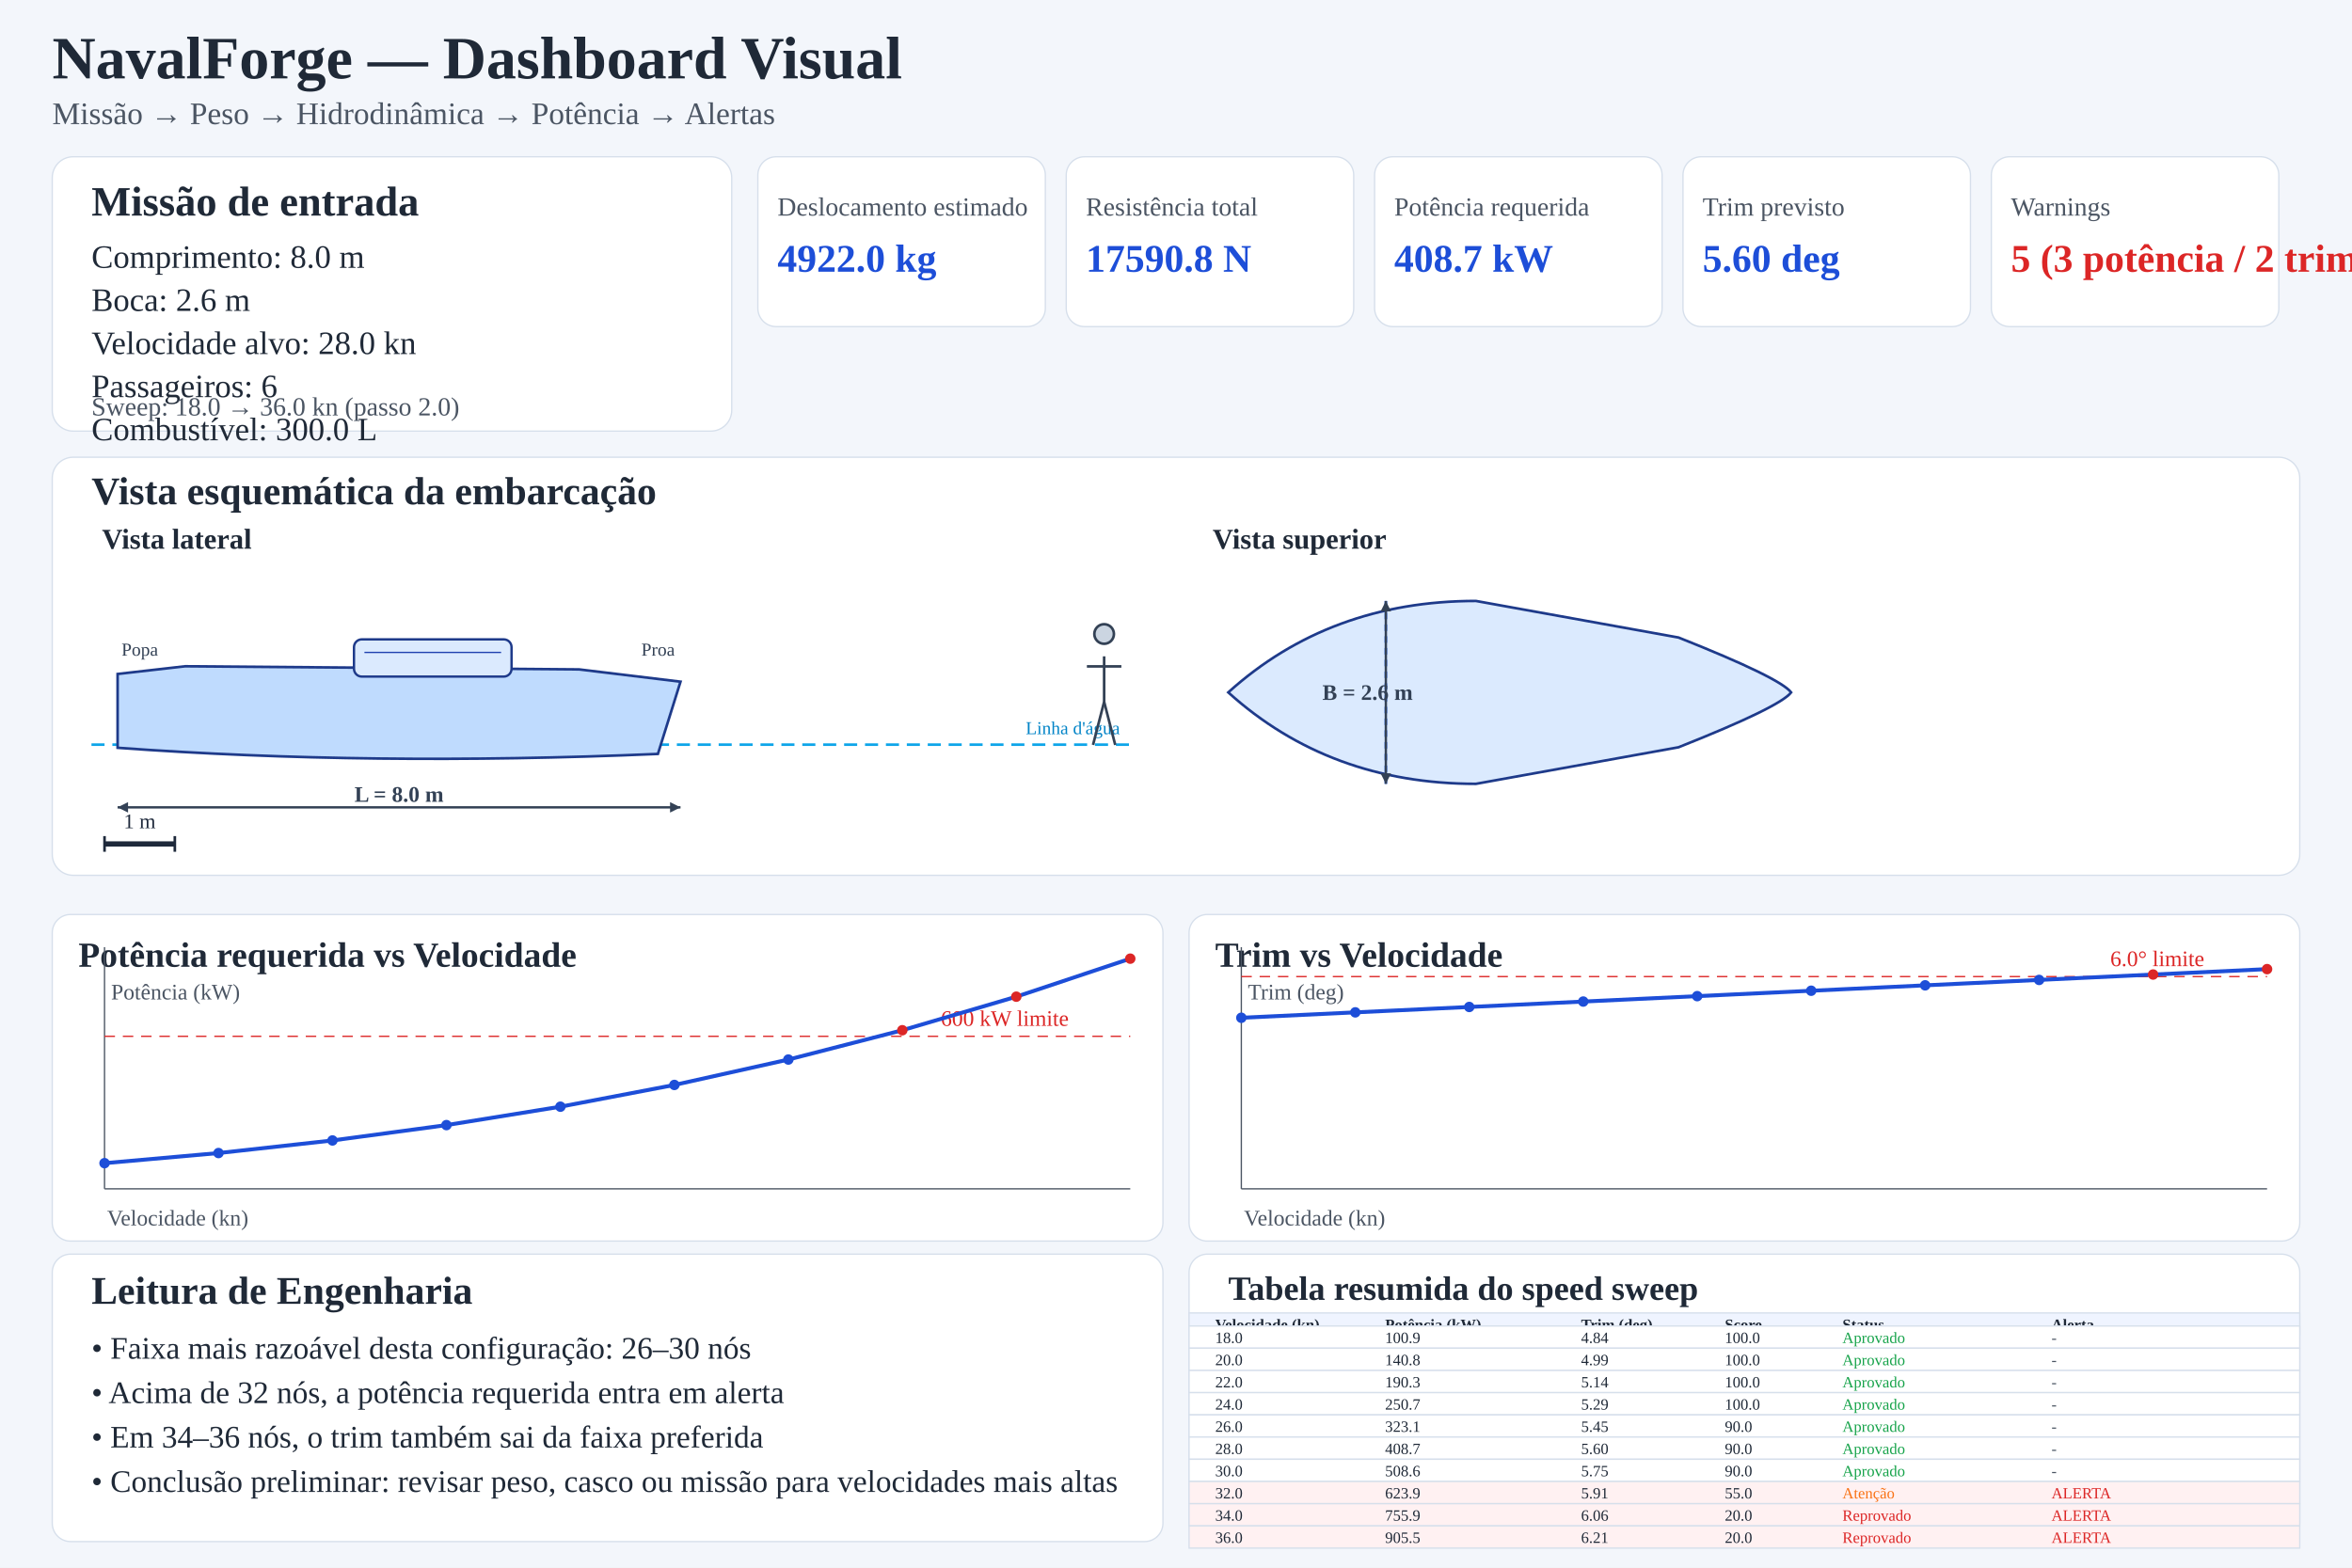
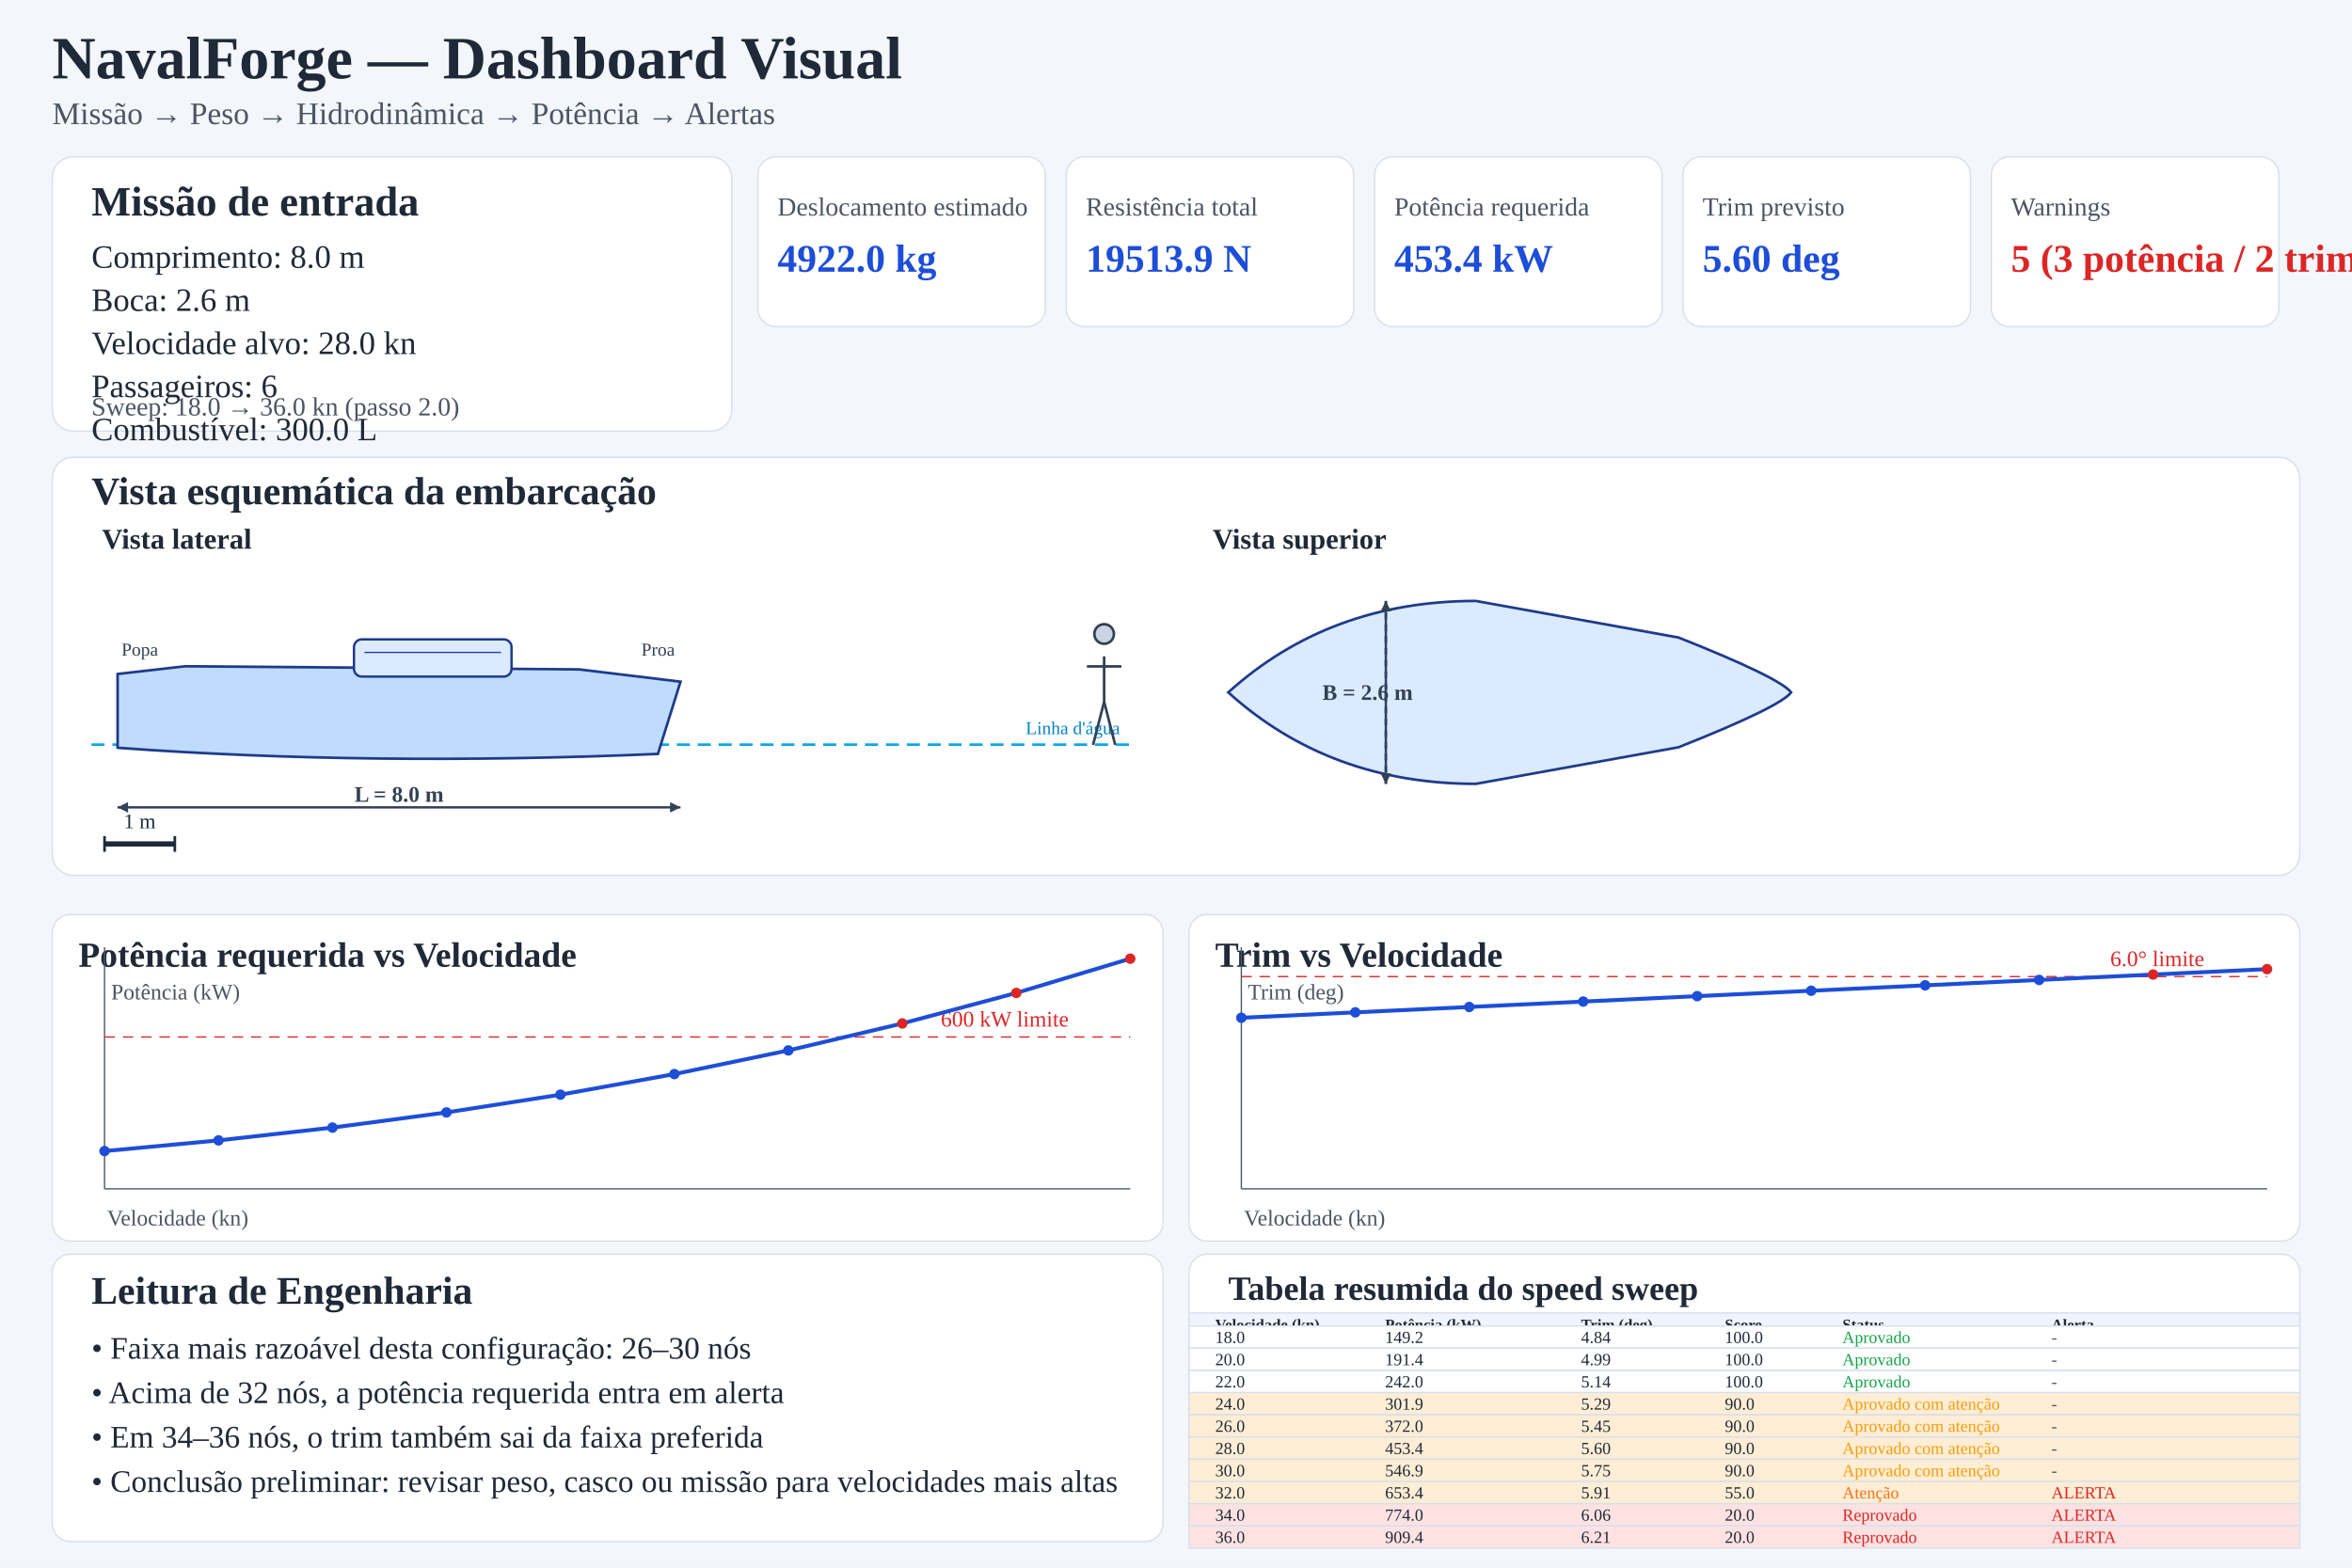
<svg xmlns="http://www.w3.org/2000/svg" width="1800" height="1200" viewBox="0 0 1800 1200">
  <rect width="100%" height="100%" fill="#f3f6fb" />
  <text x="40" y="60" font-size="46" font-weight="700" fill="#1f2937">NavalForge — Dashboard Visual</text>
  <text x="40" y="95" font-size="24" fill="#4b5563">Missão → Peso → Hidrodinâmica → Potência → Alertas</text>
  <rect x="40" y="120" width="520" height="210" rx="16" fill="#ffffff" stroke="#d6dfeb" />
  <text x="70" y="165" font-size="32" font-weight="700" fill="#1f2937">Missão de entrada</text>
  <text x="70" y="205" font-size="25" fill="#1f2937">Comprimento: 8.0 m</text>
  <text x="70" y="238" font-size="25" fill="#1f2937">Boca: 2.6 m</text>
  <text x="70" y="271" font-size="25" fill="#1f2937">Velocidade alvo: 28.0 kn</text>
  <text x="70" y="304" font-size="25" fill="#1f2937">Passageiros: 6</text>
  <text x="70" y="337" font-size="25" fill="#1f2937">Combustível: 300.0 L</text>
  <text x="70" y="370" font-size="25" fill="#1f2937">Material: fiberglass</text>
  <text x="70" y="318" font-size="20" fill="#4b5563">Sweep: 18.0 → 36.0 kn (passo 2.0)</text>
  <rect x="580" y="120" width="220" height="130" rx="14" fill="#ffffff" stroke="#d6dfeb" />
  <text x="595" y="165" font-size="20" fill="#4b5563">Deslocamento estimado</text>
  <text x="595" y="208" font-size="30" font-weight="700" fill="#1d4ed8">4922.0 kg</text>
  <rect x="816" y="120" width="220" height="130" rx="14" fill="#ffffff" stroke="#d6dfeb" />
  <text x="831" y="165" font-size="20" fill="#4b5563">Resistência total</text>
-   <text x="831" y="208" font-size="30" font-weight="700" fill="#1d4ed8">17590.8 N</text>
+   <text x="831" y="208" font-size="30" font-weight="700" fill="#1d4ed8">19513.9 N</text>
  <rect x="1052" y="120" width="220" height="130" rx="14" fill="#ffffff" stroke="#d6dfeb" />
  <text x="1067" y="165" font-size="20" fill="#4b5563">Potência requerida</text>
-   <text x="1067" y="208" font-size="30" font-weight="700" fill="#1d4ed8">408.7 kW</text>
+   <text x="1067" y="208" font-size="30" font-weight="700" fill="#1d4ed8">453.4 kW</text>
  <rect x="1288" y="120" width="220" height="130" rx="14" fill="#ffffff" stroke="#d6dfeb" />
  <text x="1303" y="165" font-size="20" fill="#4b5563">Trim previsto</text>
  <text x="1303" y="208" font-size="30" font-weight="700" fill="#1d4ed8">5.60 deg</text>
  <rect x="1524" y="120" width="220" height="130" rx="14" fill="#ffffff" stroke="#d6dfeb" />
  <text x="1539" y="165" font-size="20" fill="#4b5563">Warnings</text>
  <text x="1539" y="208" font-size="30" font-weight="700" fill="#dc2626">5 (3 potência / 2 trim)</text>
  <rect x="40" y="350" width="1720" height="320" rx="16" fill="#ffffff" stroke="#d6dfeb" />
  <text x="70" y="386" font-size="30" font-weight="700" fill="#1f2937">Vista esquemática da embarcação</text>
  <g>
    <text x="78.0" y="420.0" font-size="22" font-weight="700" fill="#1f2937">Vista lateral</text>
    <line x1="70.0" y1="570.0" x2="865.0" y2="570.0" stroke="#0ea5e9" stroke-width="2" stroke-dasharray="10 6" />
    <text x="785.0" y="562.0" font-size="14" fill="#0284c7">Linha d'água</text>
    <path d="M 90.0,515.9 L 141.7,510.0 L 443.2,512.4 L 520.8,521.8 L 503.5,577.1 Q 283.8,586.5 90.0,572.4 Z" fill="#bfdbfe" stroke="#1e3a8a" stroke-width="2" />
    <rect x="270.9" y="489.4" width="120.6" height="28.5" fill="#dbeafe" stroke="#1e3a8a" stroke-width="1.8" rx="6" />
    <line x1="278.9" y1="499.4" x2="383.5" y2="499.4" stroke="#1e40af" />
    <text x="93.0" y="501.9" font-size="14" fill="#334155">Popa</text>
    <text x="490.8" y="501.9" font-size="14" fill="#334155">Proa</text>
    <g>
      <line x1="90.0" y1="618.0" x2="520.8" y2="618.0" stroke="#334155" stroke-width="1.8" />
      <polygon points="90.0,618.0 98.0,622.0 98.0,614.0" fill="#334155" />
      <polygon points="520.8,618.0 512.8,622.0 512.8,614.0" fill="#334155" />
      <text x="305.4" y="608.0" font-size="17" font-weight="600" fill="#334155" text-anchor="middle" dominant-baseline="central">L = 8.0 m</text>
    </g>
    <g fill="none" stroke="#334155" stroke-width="2">
      <circle cx="845.0" cy="485.3" r="7.5" fill="#cbd5e1" />
      <line x1="845.0" y1="502.4" x2="845.0" y2="537.2" />
      <line x1="831.8" y1="510.1" x2="858.2" y2="510.1" />
      <line x1="845.0" y1="537.2" x2="836.5" y2="570.2" />
      <line x1="845.0" y1="537.2" x2="853.5" y2="570.2" />
    </g>
  </g>
  <g>
    <text x="928.0" y="420.0" font-size="22" font-weight="700" fill="#1f2937">Vista superior</text>
    <path d="M 940.0,530.0 Q 1017.5,460.0 1129.5,460.0 L 1284.6,488.0 Q 1362.2,518.8 1370.8,530.0 Q 1362.2,541.2 1284.6,572.0 L 1129.5,600.0 Q 1017.5,600.0 940.0,530.0 Z" fill="#dbeafe" stroke="#1e3a8a" stroke-width="2" />
    <line x1="1060.6" y1="460.0" x2="1060.6" y2="600.0" stroke="#2563eb" stroke-width="2" stroke-dasharray="5 4" />
    <g>
      <line x1="1060.6" y1="460.0" x2="1060.6" y2="600.0" stroke="#334155" stroke-width="1.8" />
      <polygon points="1060.6,460.0 1056.6,468.0 1064.6,468.0" fill="#334155" />
      <polygon points="1060.6,600.0 1056.6,592.0 1064.6,592.0" fill="#334155" />
      <text x="1046.6" y="530.0" font-size="17" font-weight="600" fill="#334155" text-anchor="middle" dominant-baseline="central">B = 2.6 m</text>
    </g>
  </g>
  <g>
    <line x1="80.0" y1="646.0" x2="133.8" y2="646.0" stroke="#1e293b" stroke-width="4" />
    <line x1="80.0" y1="640.0" x2="80.0" y2="652.0" stroke="#1e293b" stroke-width="2" />
    <line x1="133.8" y1="640.0" x2="133.8" y2="652.0" stroke="#1e293b" stroke-width="2" />
    <text x="106.9" y="634.0" font-size="16" fill="#1e293b" text-anchor="middle">1 m</text>
  </g>
  <rect x="40" y="700" width="850" height="250" rx="14" fill="#ffffff" stroke="#d6dfeb" />
  <text x="60" y="740" font-size="27" font-weight="700" fill="#1f2937">Potência requerida vs Velocidade</text>
  <line x1="80" y1="910" x2="865" y2="910" stroke="#4b5563" />
  <line x1="80" y1="725" x2="80" y2="910" stroke="#4b5563" />
-   <line x1="80" y1="793.25" x2="865" y2="793.25" stroke="#dc2626" stroke-dasharray="8 6" />
-   <text x="720" y="785.25" font-size="17" fill="#dc2626">600 kW limite</text>
-   <polyline fill="none" stroke="#1d4ed8" stroke-width="3" points="80.00,890.36 167.22,882.61 254.44,872.97 341.67,861.22 428.89,847.13 516.11,830.48 603.33,811.04 690.56,788.60 777.78,762.92 865.00,733.81" />
-   <circle cx="80.00" cy="890.36" r="4" fill="#1d4ed8" />
-   <circle cx="167.22" cy="882.61" r="4" fill="#1d4ed8" />
-   <circle cx="254.44" cy="872.97" r="4" fill="#1d4ed8" />
-   <circle cx="341.67" cy="861.22" r="4" fill="#1d4ed8" />
-   <circle cx="428.89" cy="847.13" r="4" fill="#1d4ed8" />
-   <circle cx="516.11" cy="830.48" r="4" fill="#1d4ed8" />
-   <circle cx="603.33" cy="811.04" r="4" fill="#1d4ed8" />
-   <circle cx="690.56" cy="788.60" r="4" fill="#dc2626" />
-   <circle cx="777.78" cy="762.92" r="4" fill="#dc2626" />
+   <line x1="80" y1="793.76" x2="865" y2="793.76" stroke="#dc2626" stroke-dasharray="8 6" />
+   <text x="720" y="785.76" font-size="17" fill="#dc2626">600 kW limite</text>
+   <polyline fill="none" stroke="#1d4ed8" stroke-width="3" points="80.00,881.10 167.22,872.92 254.44,863.12 341.67,851.52 428.89,837.93 516.11,822.17 603.33,804.05 690.56,783.41 777.78,760.05 865.00,733.81" />
+   <circle cx="80.00" cy="881.10" r="4" fill="#1d4ed8" />
+   <circle cx="167.22" cy="872.92" r="4" fill="#1d4ed8" />
+   <circle cx="254.44" cy="863.12" r="4" fill="#1d4ed8" />
+   <circle cx="341.67" cy="851.52" r="4" fill="#1d4ed8" />
+   <circle cx="428.89" cy="837.93" r="4" fill="#1d4ed8" />
+   <circle cx="516.11" cy="822.17" r="4" fill="#1d4ed8" />
+   <circle cx="603.33" cy="804.05" r="4" fill="#1d4ed8" />
+   <circle cx="690.56" cy="783.41" r="4" fill="#dc2626" />
+   <circle cx="777.78" cy="760.05" r="4" fill="#dc2626" />
  <circle cx="865.00" cy="733.81" r="4" fill="#dc2626" />
  <text x="82" y="938" font-size="17" fill="#4b5563">Velocidade (kn)</text>
  <text x="85" y="765" font-size="17" fill="#4b5563">Potência (kW)</text>
  <rect x="910" y="700" width="850" height="250" rx="14" fill="#ffffff" stroke="#d6dfeb" />
  <text x="930" y="740" font-size="27" font-weight="700" fill="#1f2937">Trim vs Velocidade</text>
  <line x1="950" y1="910" x2="1735" y2="910" stroke="#4b5563" />
  <line x1="950" y1="725" x2="950" y2="910" stroke="#4b5563" />
  <line x1="950" y1="747.53" x2="1735" y2="747.53" stroke="#dc2626" stroke-dasharray="8 6" />
  <text x="1615" y="739.53" font-size="17" fill="#dc2626">6.0° limite</text>
  <polyline fill="none" stroke="#1d4ed8" stroke-width="3" points="950.00,779.06 1037.22,774.92 1124.44,770.79 1211.67,766.65 1298.89,762.51 1386.11,758.37 1473.33,754.23 1560.56,750.09 1647.78,745.96 1735.00,741.82" />
  <circle cx="950.00" cy="779.06" r="4" fill="#1d4ed8" />
  <circle cx="1037.22" cy="774.92" r="4" fill="#1d4ed8" />
  <circle cx="1124.44" cy="770.79" r="4" fill="#1d4ed8" />
  <circle cx="1211.67" cy="766.65" r="4" fill="#1d4ed8" />
  <circle cx="1298.89" cy="762.51" r="4" fill="#1d4ed8" />
  <circle cx="1386.11" cy="758.37" r="4" fill="#1d4ed8" />
  <circle cx="1473.33" cy="754.23" r="4" fill="#1d4ed8" />
  <circle cx="1560.56" cy="750.09" r="4" fill="#1d4ed8" />
  <circle cx="1647.78" cy="745.96" r="4" fill="#dc2626" />
  <circle cx="1735.00" cy="741.82" r="4" fill="#dc2626" />
  <text x="952" y="938" font-size="17" fill="#4b5563">Velocidade (kn)</text>
  <text x="955" y="765" font-size="17" fill="#4b5563">Trim (deg)</text>
  <rect x="910" y="960" width="850" height="220" rx="14" fill="#ffffff" stroke="#d6dfeb" />
  <text x="940" y="995" font-size="26" font-weight="700" fill="#1f2937">Tabela resumida do speed sweep</text>
  <rect x="910" y="1005" width="850" height="17" fill="#eff4ff" stroke="#d6dfeb" />
  <text x="930" y="1018" font-size="12" font-weight="700" fill="#1f2937">Velocidade (kn)</text>
  <text x="1060" y="1018" font-size="12" font-weight="700" fill="#1f2937">Potência (kW)</text>
  <text x="1210" y="1018" font-size="12" font-weight="700" fill="#1f2937">Trim (deg)</text>
  <text x="1320" y="1018" font-size="12" font-weight="700" fill="#1f2937">Score</text>
  <text x="1410" y="1018" font-size="12" font-weight="700" fill="#1f2937">Status</text>
  <text x="1570" y="1018" font-size="12" font-weight="700" fill="#1f2937">Alerta</text>
  <g>
    <rect x="910" y="1015" width="850" height="17" fill="#ffffff" stroke="#d6dfeb" />
-     <text x="930" y="1028" font-size="12" fill="#1f2937">18.0</text>
-     <text x="1060" y="1028" font-size="12" fill="#1f2937">100.9</text>
-     <text x="1210" y="1028" font-size="12" fill="#1f2937">4.84</text>
-     <text x="1320" y="1028" font-size="12" fill="#1f2937">100.0</text>
-     <text x="1410" y="1028" font-size="12" fill="#16a34a">Aprovado</text>
-     <text x="1570" y="1028" font-size="12" fill="#4b5563">-</text>
+     <text x="930" y="1028" font-size="13" fill="#1f2937">18.0</text>
+     <text x="1060" y="1028" font-size="13" fill="#1f2937">149.2</text>
+     <text x="1210" y="1028" font-size="13" fill="#1f2937">4.84</text>
+     <text x="1320" y="1028" font-size="13" fill="#1f2937">100.0</text>
+     <text x="1410" y="1028" font-size="13" fill="#16a34a">Aprovado</text>
+     <text x="1570" y="1028" font-size="13" fill="#4b5563">-</text>
  </g>
  <g>
    <rect x="910" y="1032" width="850" height="17" fill="#ffffff" stroke="#d6dfeb" />
-     <text x="930" y="1045" font-size="12" fill="#1f2937">20.0</text>
-     <text x="1060" y="1045" font-size="12" fill="#1f2937">140.8</text>
-     <text x="1210" y="1045" font-size="12" fill="#1f2937">4.99</text>
-     <text x="1320" y="1045" font-size="12" fill="#1f2937">100.0</text>
-     <text x="1410" y="1045" font-size="12" fill="#16a34a">Aprovado</text>
-     <text x="1570" y="1045" font-size="12" fill="#4b5563">-</text>
+     <text x="930" y="1045" font-size="13" fill="#1f2937">20.0</text>
+     <text x="1060" y="1045" font-size="13" fill="#1f2937">191.4</text>
+     <text x="1210" y="1045" font-size="13" fill="#1f2937">4.99</text>
+     <text x="1320" y="1045" font-size="13" fill="#1f2937">100.0</text>
+     <text x="1410" y="1045" font-size="13" fill="#16a34a">Aprovado</text>
+     <text x="1570" y="1045" font-size="13" fill="#4b5563">-</text>
  </g>
  <g>
    <rect x="910" y="1049" width="850" height="17" fill="#ffffff" stroke="#d6dfeb" />
-     <text x="930" y="1062" font-size="12" fill="#1f2937">22.0</text>
-     <text x="1060" y="1062" font-size="12" fill="#1f2937">190.3</text>
-     <text x="1210" y="1062" font-size="12" fill="#1f2937">5.14</text>
-     <text x="1320" y="1062" font-size="12" fill="#1f2937">100.0</text>
-     <text x="1410" y="1062" font-size="12" fill="#16a34a">Aprovado</text>
-     <text x="1570" y="1062" font-size="12" fill="#4b5563">-</text>
-   </g>
-   <g>
-     <rect x="910" y="1066" width="850" height="17" fill="#ffffff" stroke="#d6dfeb" />
-     <text x="930" y="1079" font-size="12" fill="#1f2937">24.0</text>
-     <text x="1060" y="1079" font-size="12" fill="#1f2937">250.7</text>
-     <text x="1210" y="1079" font-size="12" fill="#1f2937">5.29</text>
-     <text x="1320" y="1079" font-size="12" fill="#1f2937">100.0</text>
-     <text x="1410" y="1079" font-size="12" fill="#16a34a">Aprovado</text>
-     <text x="1570" y="1079" font-size="12" fill="#4b5563">-</text>
-   </g>
-   <g>
-     <rect x="910" y="1083" width="850" height="17" fill="#ffffff" stroke="#d6dfeb" />
-     <text x="930" y="1096" font-size="12" fill="#1f2937">26.0</text>
-     <text x="1060" y="1096" font-size="12" fill="#1f2937">323.1</text>
-     <text x="1210" y="1096" font-size="12" fill="#1f2937">5.45</text>
-     <text x="1320" y="1096" font-size="12" fill="#1f2937">90.0</text>
-     <text x="1410" y="1096" font-size="12" fill="#16a34a">Aprovado</text>
-     <text x="1570" y="1096" font-size="12" fill="#4b5563">-</text>
-   </g>
-   <g>
-     <rect x="910" y="1100" width="850" height="17" fill="#ffffff" stroke="#d6dfeb" />
-     <text x="930" y="1113" font-size="12" fill="#1f2937">28.0</text>
-     <text x="1060" y="1113" font-size="12" fill="#1f2937">408.7</text>
-     <text x="1210" y="1113" font-size="12" fill="#1f2937">5.60</text>
-     <text x="1320" y="1113" font-size="12" fill="#1f2937">90.0</text>
-     <text x="1410" y="1113" font-size="12" fill="#16a34a">Aprovado</text>
-     <text x="1570" y="1113" font-size="12" fill="#4b5563">-</text>
-   </g>
-   <g>
-     <rect x="910" y="1117" width="850" height="17" fill="#ffffff" stroke="#d6dfeb" />
-     <text x="930" y="1130" font-size="12" fill="#1f2937">30.0</text>
-     <text x="1060" y="1130" font-size="12" fill="#1f2937">508.6</text>
-     <text x="1210" y="1130" font-size="12" fill="#1f2937">5.75</text>
-     <text x="1320" y="1130" font-size="12" fill="#1f2937">90.0</text>
-     <text x="1410" y="1130" font-size="12" fill="#16a34a">Aprovado</text>
-     <text x="1570" y="1130" font-size="12" fill="#4b5563">-</text>
-   </g>
-   <g>
-     <rect x="910" y="1134" width="850" height="17" fill="#fff1f2" stroke="#d6dfeb" />
-     <text x="930" y="1147" font-size="12" fill="#1f2937">32.0</text>
-     <text x="1060" y="1147" font-size="12" fill="#1f2937">623.9</text>
-     <text x="1210" y="1147" font-size="12" fill="#1f2937">5.91</text>
-     <text x="1320" y="1147" font-size="12" fill="#1f2937">55.0</text>
-     <text x="1410" y="1147" font-size="12" fill="#f97316">Atenção</text>
-     <text x="1570" y="1147" font-size="12" fill="#dc2626">ALERTA</text>
-   </g>
-   <g>
-     <rect x="910" y="1151" width="850" height="17" fill="#fff1f2" stroke="#d6dfeb" />
-     <text x="930" y="1164" font-size="12" fill="#1f2937">34.0</text>
-     <text x="1060" y="1164" font-size="12" fill="#1f2937">755.9</text>
-     <text x="1210" y="1164" font-size="12" fill="#1f2937">6.06</text>
-     <text x="1320" y="1164" font-size="12" fill="#1f2937">20.0</text>
-     <text x="1410" y="1164" font-size="12" fill="#dc2626">Reprovado</text>
-     <text x="1570" y="1164" font-size="12" fill="#dc2626">ALERTA</text>
-   </g>
-   <g>
-     <rect x="910" y="1168" width="850" height="17" fill="#fff1f2" stroke="#d6dfeb" />
-     <text x="930" y="1181" font-size="12" fill="#1f2937">36.0</text>
-     <text x="1060" y="1181" font-size="12" fill="#1f2937">905.5</text>
-     <text x="1210" y="1181" font-size="12" fill="#1f2937">6.21</text>
-     <text x="1320" y="1181" font-size="12" fill="#1f2937">20.0</text>
-     <text x="1410" y="1181" font-size="12" fill="#dc2626">Reprovado</text>
-     <text x="1570" y="1181" font-size="12" fill="#dc2626">ALERTA</text>
+     <text x="930" y="1062" font-size="13" fill="#1f2937">22.0</text>
+     <text x="1060" y="1062" font-size="13" fill="#1f2937">242.0</text>
+     <text x="1210" y="1062" font-size="13" fill="#1f2937">5.14</text>
+     <text x="1320" y="1062" font-size="13" fill="#1f2937">100.0</text>
+     <text x="1410" y="1062" font-size="13" fill="#16a34a">Aprovado</text>
+     <text x="1570" y="1062" font-size="13" fill="#4b5563">-</text>
+   </g>
+   <g>
+     <rect x="910" y="1066" width="850" height="17" fill="#ffedd5" stroke="#d6dfeb" />
+     <text x="930" y="1079" font-size="13" fill="#1f2937">24.0</text>
+     <text x="1060" y="1079" font-size="13" fill="#1f2937">301.9</text>
+     <text x="1210" y="1079" font-size="13" fill="#1f2937">5.29</text>
+     <text x="1320" y="1079" font-size="13" fill="#1f2937">90.0</text>
+     <text x="1410" y="1079" font-size="13" fill="#f59e0b">Aprovado com atenção</text>
+     <text x="1570" y="1079" font-size="13" fill="#4b5563">-</text>
+   </g>
+   <g>
+     <rect x="910" y="1083" width="850" height="17" fill="#ffedd5" stroke="#d6dfeb" />
+     <text x="930" y="1096" font-size="13" fill="#1f2937">26.0</text>
+     <text x="1060" y="1096" font-size="13" fill="#1f2937">372.0</text>
+     <text x="1210" y="1096" font-size="13" fill="#1f2937">5.45</text>
+     <text x="1320" y="1096" font-size="13" fill="#1f2937">90.0</text>
+     <text x="1410" y="1096" font-size="13" fill="#f59e0b">Aprovado com atenção</text>
+     <text x="1570" y="1096" font-size="13" fill="#4b5563">-</text>
+   </g>
+   <g>
+     <rect x="910" y="1100" width="850" height="17" fill="#ffedd5" stroke="#d6dfeb" />
+     <text x="930" y="1113" font-size="13" fill="#1f2937">28.0</text>
+     <text x="1060" y="1113" font-size="13" fill="#1f2937">453.4</text>
+     <text x="1210" y="1113" font-size="13" fill="#1f2937">5.60</text>
+     <text x="1320" y="1113" font-size="13" fill="#1f2937">90.0</text>
+     <text x="1410" y="1113" font-size="13" fill="#f59e0b">Aprovado com atenção</text>
+     <text x="1570" y="1113" font-size="13" fill="#4b5563">-</text>
+   </g>
+   <g>
+     <rect x="910" y="1117" width="850" height="17" fill="#ffedd5" stroke="#d6dfeb" />
+     <text x="930" y="1130" font-size="13" fill="#1f2937">30.0</text>
+     <text x="1060" y="1130" font-size="13" fill="#1f2937">546.9</text>
+     <text x="1210" y="1130" font-size="13" fill="#1f2937">5.75</text>
+     <text x="1320" y="1130" font-size="13" fill="#1f2937">90.0</text>
+     <text x="1410" y="1130" font-size="13" fill="#f59e0b">Aprovado com atenção</text>
+     <text x="1570" y="1130" font-size="13" fill="#4b5563">-</text>
+   </g>
+   <g>
+     <rect x="910" y="1134" width="850" height="17" fill="#ffedd5" stroke="#d6dfeb" />
+     <text x="930" y="1147" font-size="13" fill="#1f2937">32.0</text>
+     <text x="1060" y="1147" font-size="13" fill="#1f2937">653.4</text>
+     <text x="1210" y="1147" font-size="13" fill="#1f2937">5.91</text>
+     <text x="1320" y="1147" font-size="13" fill="#1f2937">55.0</text>
+     <text x="1410" y="1147" font-size="13" fill="#f97316">Atenção</text>
+     <text x="1570" y="1147" font-size="13" fill="#dc2626">ALERTA</text>
+   </g>
+   <g>
+     <rect x="910" y="1151" width="850" height="17" fill="#fee2e2" stroke="#d6dfeb" />
+     <text x="930" y="1164" font-size="13" fill="#1f2937">34.0</text>
+     <text x="1060" y="1164" font-size="13" fill="#1f2937">774.0</text>
+     <text x="1210" y="1164" font-size="13" fill="#1f2937">6.06</text>
+     <text x="1320" y="1164" font-size="13" fill="#1f2937">20.0</text>
+     <text x="1410" y="1164" font-size="13" fill="#dc2626">Reprovado</text>
+     <text x="1570" y="1164" font-size="13" fill="#dc2626">ALERTA</text>
+   </g>
+   <g>
+     <rect x="910" y="1168" width="850" height="17" fill="#fee2e2" stroke="#d6dfeb" />
+     <text x="930" y="1181" font-size="13" fill="#1f2937">36.0</text>
+     <text x="1060" y="1181" font-size="13" fill="#1f2937">909.4</text>
+     <text x="1210" y="1181" font-size="13" fill="#1f2937">6.21</text>
+     <text x="1320" y="1181" font-size="13" fill="#1f2937">20.0</text>
+     <text x="1410" y="1181" font-size="13" fill="#dc2626">Reprovado</text>
+     <text x="1570" y="1181" font-size="13" fill="#dc2626">ALERTA</text>
  </g>
  <rect x="40" y="960" width="850" height="220" rx="14" fill="#ffffff" stroke="#d6dfeb" />
  <text x="70" y="998" font-size="30" font-weight="700" fill="#1f2937">Leitura de Engenharia</text>
  <text x="70" y="1040" font-size="24" fill="#1f2937">• Faixa mais razoável desta configuração: 26–30 nós</text>
  <text x="70" y="1074" font-size="24" fill="#1f2937">• Acima de 32 nós, a potência requerida entra em alerta</text>
  <text x="70" y="1108" font-size="24" fill="#1f2937">• Em 34–36 nós, o trim também sai da faixa preferida</text>
  <text x="70" y="1142" font-size="24" fill="#1f2937">• Conclusão preliminar: revisar peso, casco ou missão para velocidades mais altas</text>
</svg>
